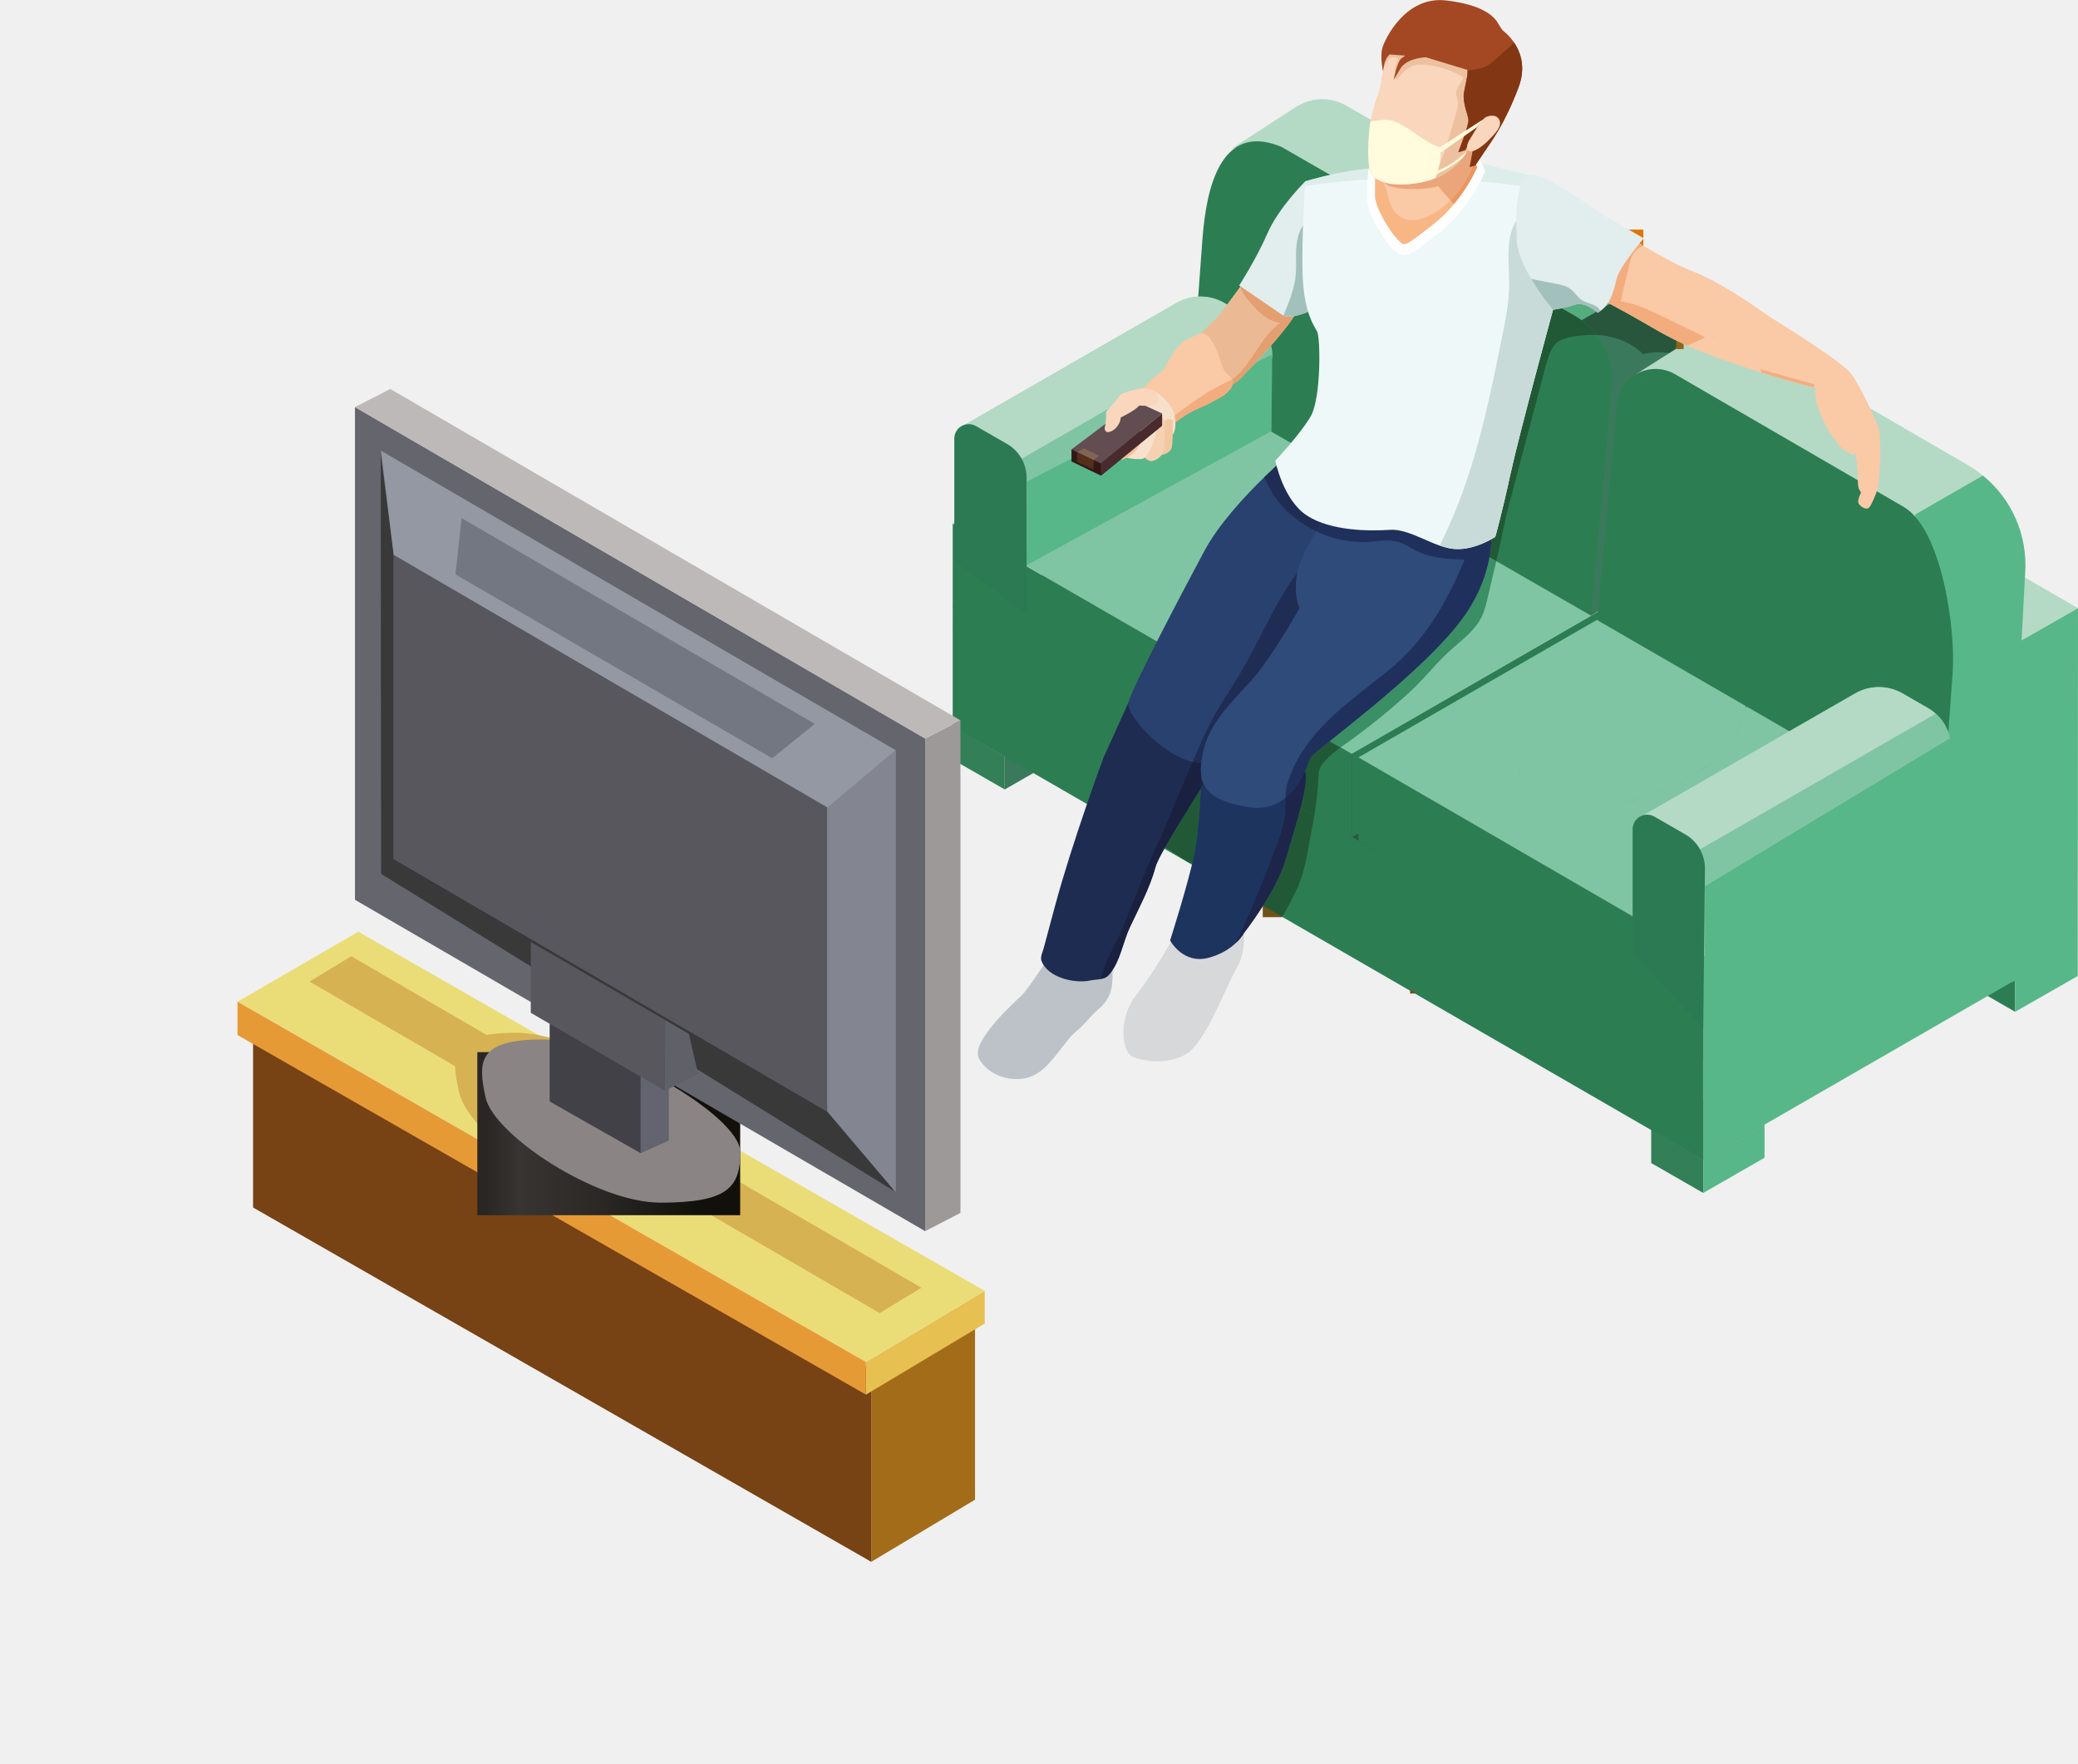
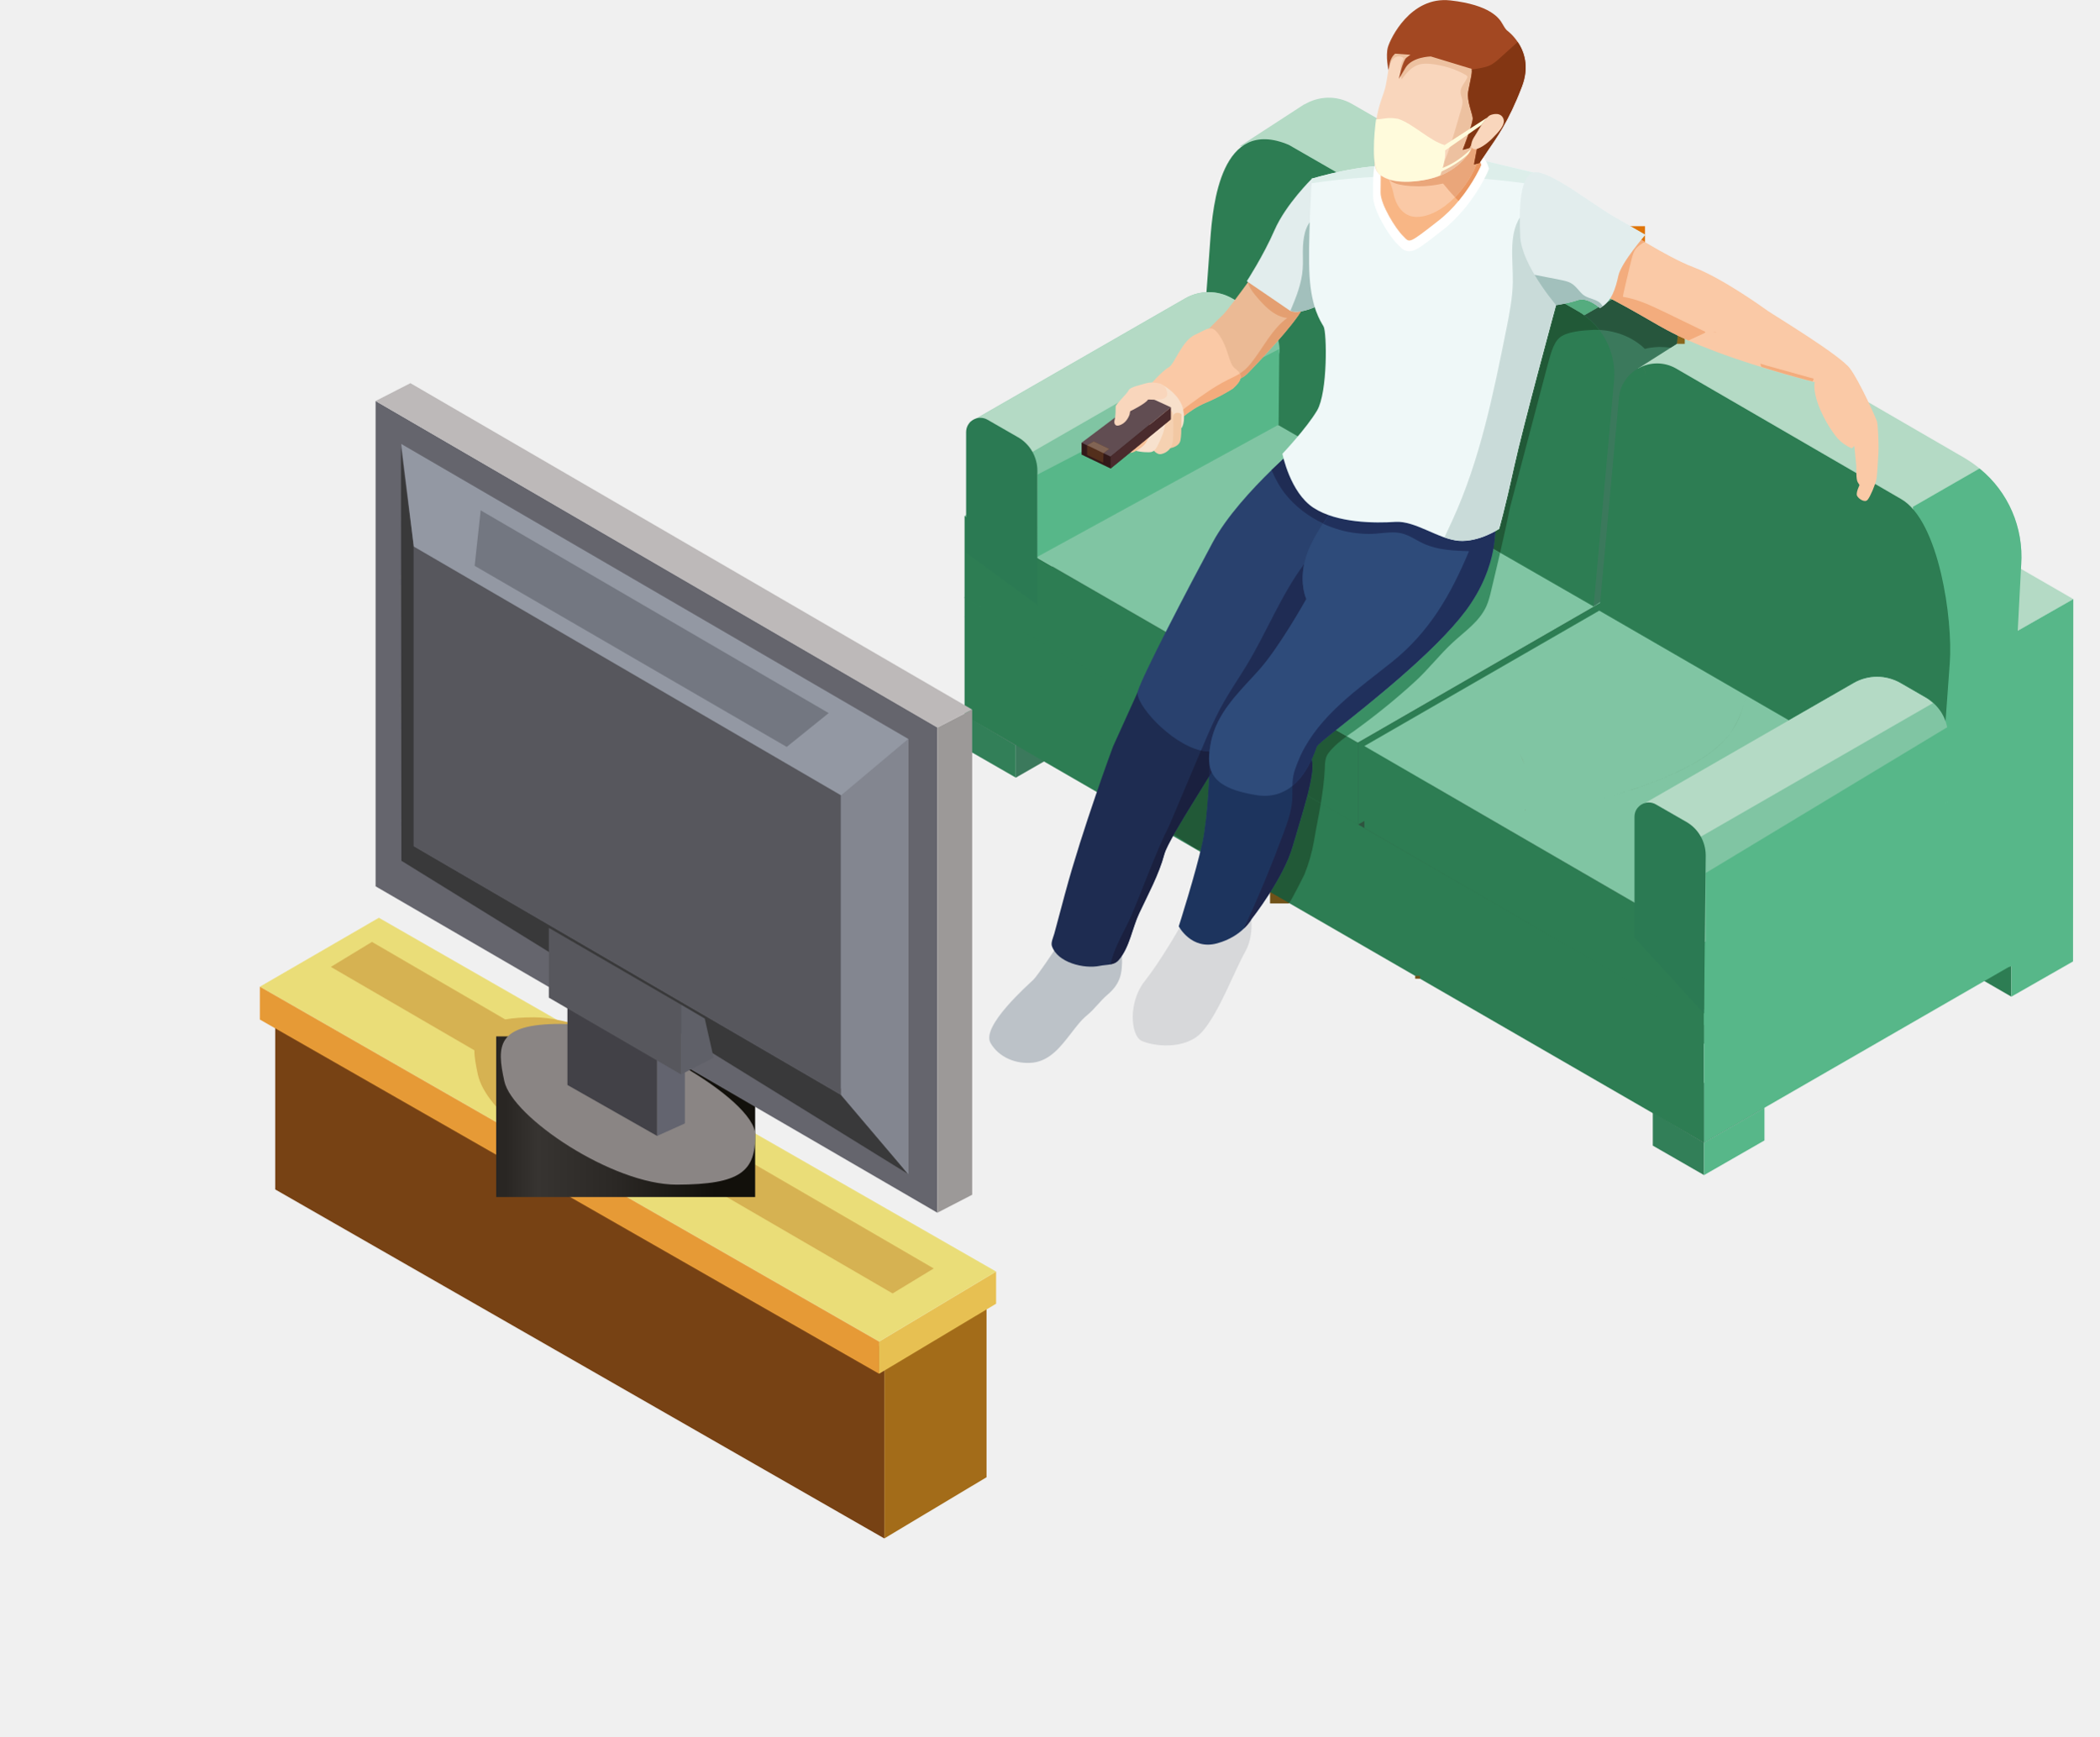
- <svg xmlns="http://www.w3.org/2000/svg" viewBox="0 0 165 140" fill="none">
+ <svg xmlns="http://www.w3.org/2000/svg" width="145" height="120" viewBox="0 0 165 140" fill="none">
  <g clip-path="url(#clip0)">
    <path d="M135.243 94.714L131.112 92.338V89.668L135.243 92.1V94.714Z" fill="#327F58" />
    <path d="M135.243 92.1L131.112 89.667L135.97 86.861L140.112 89.294L135.243 92.1Z" fill="#4D5758" />
    <path d="M140.111 89.294V91.92L135.242 94.715V92.101L140.111 89.294Z" fill="#57B789" />
    <path d="M79.78 62.679L75.649 60.303V57.632L79.78 60.065V62.679Z" fill="#327F58" />
    <path d="M79.78 60.065L75.649 57.632L80.506 54.837L84.649 57.259L79.78 60.065Z" fill="#4D5758" />
    <path d="M84.648 57.259V59.884L79.78 62.679V60.065L84.648 57.259Z" fill="#3B795C" />
    <path d="M97.166 46.951L98.006 47.426V45.163L97.166 44.767V46.951Z" fill="#3F4847" />
    <path d="M97.166 44.766L98.006 45.162L105.395 40.907L104.555 40.511L97.166 44.766Z" fill="#4D5758" />
    <path d="M104.555 40.511V42.695L97.166 46.95V44.766L104.555 40.511Z" fill="#232D2D" />
    <path d="M165 48.286L103.431 12.72L98.46 15.56L160.018 51.126L165 48.286Z" fill="#B4DAC5" />
    <path d="M160.018 51.126L98.461 15.56L98.438 44.766L160.007 80.332L160.018 51.126Z" fill="#2D7D53" />
    <path d="M160.007 80.332L164.978 77.492L165 48.286L160.018 51.126L160.007 80.332Z" fill="#57B789" />
    <path d="M135.232 84.134L75.649 49.711L106.189 32.115L159.95 69.887L135.232 84.134Z" fill="#2E543F" />
    <path d="M135.231 92.1L75.649 57.677V48.127L135.231 82.549V92.1Z" fill="#2D7D53" />
    <path d="M159.949 67.138V77.854L135.231 92.1V81.373L159.949 67.138Z" fill="#57B789" />
    <path d="M107.347 66.471L75.649 48.196V41.576L107.347 59.862V66.471Z" fill="#2D7D53" />
    <path d="M107.347 59.862L75.649 41.575L100.356 27.329L132.065 45.615L107.347 59.862Z" fill="#80C5A3" />
    <path d="M132.065 45.615V52.223L107.347 66.47V59.861L132.065 45.615Z" fill="#2D7D53" />
    <path d="M135.231 82.618L107.868 66.742V60.133L135.231 75.998V82.618Z" fill="#2D7D53" />
    <path d="M135.231 75.998L107.868 60.133L132.575 45.886L159.949 61.751L135.231 75.998Z" fill="#80C5A3" />
    <path d="M160.823 59.002V77.729L135.231 82.618V75.998L160.823 59.002Z" fill="#57B789" />
    <path d="M97.814 11.792L103.023 8.408H103.057C104.169 7.752 105.599 7.65 106.871 8.375L130.17 21.784C132.111 22.904 133.246 25.032 133.087 27.261L131.43 45.581L99.709 27.329L101.162 11.792H97.814Z" fill="#B4DAC5" />
    <path d="M125.539 25.45L130.896 22.361L130.93 22.384C131.327 22.7 131.679 23.062 132.008 23.436C132.791 24.522 133.188 25.869 133.086 27.261L131.429 45.581L126.333 48.885L125.539 25.45Z" fill="#3B795C" />
    <path d="M129.908 29.705L134.425 26.842C134.698 26.582 135.027 26.389 135.378 26.242L135.469 26.186L135.492 26.197C136.309 25.892 137.24 25.903 138.091 26.389L156.238 36.913C156.669 37.173 157.089 37.456 157.475 37.785C159.756 39.64 161.005 42.503 160.8 45.513L159.348 60.993L159.291 61.751L159.234 61.785L154.184 65.067L131.906 45.909L133.29 31.357L129.908 29.705Z" fill="#B4DAC5" />
    <path d="M152.073 40.851L154.196 65.067L159.949 61.763L160.801 45.514C161.005 42.515 159.757 39.652 157.475 37.785L157.441 37.762L152.073 40.851Z" fill="#57B789" />
    <path d="M125.085 25.088L101.785 11.679C96.304 9.348 95.657 16.533 95.453 19.317L94.624 30.633L126.345 48.885L128.002 30.565C128.16 28.336 127.026 26.208 125.085 25.088Z" fill="#2D7D53" />
    <path d="M151.132 40.228L132.996 29.705C131.021 28.573 128.536 29.886 128.377 32.149L126.811 49.225L154.196 65.067L155.047 53.445C155.308 49.949 154.184 41.983 151.132 40.228Z" fill="#2D7D53" />
    <path d="M112.352 78.657H111.966V78.883H112.352V78.657Z" fill="url(#paint0_linear)" />
    <path d="M101.798 71.913H100.266V72.818H101.798V71.913Z" fill="url(#paint1_linear)" />
    <path d="M101.808 72.784L100.298 71.913C100.991 70.815 101.74 69.457 102.091 68.235C102.466 66.922 102.954 65.429 103.283 64.127L104.361 64.75C104.191 65.768 103.975 66.787 103.805 67.805C103.646 68.722 103.385 69.627 103.033 70.498C102.943 70.679 102.023 72.524 101.808 72.784Z" fill="#215937" />
    <path d="M104.361 64.75L103.283 64.127C103.522 63.188 103.692 62.351 103.692 61.774C103.692 61.547 103.669 61.366 103.612 61.23C103.851 60.71 103.975 60.291 104.044 60.155C104.1 60.031 104.69 59.556 105.576 58.843L106.45 59.341C105.984 59.68 105.53 60.042 105.156 60.472C105.042 60.608 104.929 60.744 104.849 60.902C104.69 61.23 104.69 61.604 104.679 61.966C104.634 62.905 104.509 63.822 104.361 64.75Z" fill="#215937" />
    <path d="M106.45 59.341L105.576 58.843C108.209 56.75 113.521 52.597 116.017 49.236C117.368 47.425 117.992 45.683 118.253 44.246L118.809 44.562C118.571 45.57 118.333 46.577 118.094 47.584C117.992 48.025 117.879 48.466 117.697 48.874C117.13 50.107 115.961 50.888 114.996 51.782C113.906 52.789 113.021 53.966 111.92 54.962C110.377 56.376 108.743 57.689 107.04 58.922C106.836 59.058 106.643 59.194 106.45 59.341Z" fill="#3A8F64" />
    <path d="M94.693 68.507C94.625 68.507 94.556 68.507 94.488 68.484C94.364 68.451 94.239 68.383 94.125 68.303C93.626 67.987 93.126 67.658 92.627 67.341C92.593 67.319 92.559 67.296 92.514 67.274C93.285 65.916 94.466 64.06 95.362 62.589C95.306 63.935 95.158 66.346 94.817 67.964C94.772 68.134 94.738 68.315 94.693 68.507Z" fill="#215937" />
    <path d="M133.688 27.035H133.052V27.714H133.688V27.035Z" fill="url(#paint2_linear)" />
    <path d="M125.596 25.416C125.437 25.303 125.255 25.19 125.085 25.088L122.94 23.854C122.804 23.583 122.645 23.243 122.475 22.836C123.19 22.689 123.927 22.632 124.665 22.632C124.756 22.632 124.847 22.632 124.937 22.632C125.13 22.734 125.346 22.836 125.562 22.949C126.22 23.277 126.992 23.685 127.843 24.137L125.596 25.416ZM133.097 27.102C133.097 27.079 133.097 27.057 133.097 27.034C133.097 27.057 133.097 27.079 133.097 27.102ZM133.097 27.125C133.097 27.113 133.097 27.113 133.097 27.102C133.097 27.102 133.097 27.113 133.097 27.125ZM133.097 27.136C133.097 27.125 133.097 27.125 133.097 27.136C133.097 27.125 133.097 27.125 133.097 27.136ZM133.097 27.147C133.097 27.147 133.097 27.136 133.097 27.147C133.097 27.136 133.097 27.147 133.097 27.147Z" fill="#55AC7F" />
    <path d="M130.476 28.12C129.522 27.181 128.161 26.661 126.81 26.593C126.47 26.151 126.061 25.756 125.596 25.416L127.843 24.126C127.945 24.183 128.058 24.239 128.172 24.296C128.388 24.409 128.615 24.533 128.83 24.658H128.842C130.76 25.71 131.713 26.344 133.109 27.023C133.109 27.046 133.109 27.068 133.109 27.091C133.109 27.102 133.109 27.102 133.109 27.113C133.109 27.113 133.109 27.113 133.109 27.125C133.109 27.125 133.109 27.125 133.109 27.136V27.147V27.159V27.17C133.109 27.181 133.109 27.181 133.109 27.193V27.204V27.215V27.227V27.238L133.063 27.691L132.553 28.019C132.224 27.985 131.906 27.962 131.633 27.962C131.157 27.985 130.782 28.03 130.476 28.12Z" fill="#27563D" />
    <path d="M118.809 44.551L118.253 44.234C118.344 43.714 118.4 43.239 118.412 42.809C118.605 42.695 118.73 42.627 118.73 42.627C118.73 42.627 119.195 41.032 119.921 37.694C120.648 34.367 123.315 24.601 123.315 24.601C123.315 24.601 123.167 24.341 122.929 23.855L125.074 25.088C125.255 25.19 125.426 25.303 125.584 25.416C126.05 25.756 126.458 26.152 126.799 26.593C126.697 26.593 126.583 26.582 126.481 26.582C126.402 26.582 126.311 26.582 126.231 26.593C125.494 26.627 124.188 26.717 123.598 27.215C123.042 27.691 122.815 28.822 122.622 29.479L119.615 40.873C119.365 42.107 119.093 43.329 118.809 44.551Z" fill="#215937" />
    <path d="M129.908 65.056L147.306 55.053C148.475 54.385 149.905 54.385 151.074 55.053L153.151 56.252C154.252 56.886 154.922 58.074 154.899 59.341L154.127 62.125L135.39 70.374L129.908 65.056Z" fill="#80C5A3" />
    <path d="M151.063 55.053L153.14 56.252C153.344 56.365 153.514 56.523 153.684 56.671L133.869 68.077L129.908 65.056L147.306 55.053C148.464 54.385 149.894 54.385 151.063 55.053Z" fill="#B4DAC5" />
    <path d="M135.379 70.363L155.399 58.277L154.082 70.238L135.379 80.977V70.363Z" fill="#57B789" />
    <path d="M135.243 81.69L129.637 75.557V65.837C129.637 64.943 130.601 64.388 131.373 64.841L133.813 66.244C134.789 66.799 135.379 67.84 135.379 68.96L135.243 81.69Z" fill="#2B7A53" />
    <path d="M76.046 34.05L93.444 24.047C94.613 23.379 96.043 23.379 97.212 24.047L99.289 25.246C100.39 25.88 101.059 27.068 101.037 28.335L100.265 31.119L81.561 38.248L76.046 34.05Z" fill="#80C5A3" />
    <path d="M97.201 24.047L99.277 25.247C99.482 25.36 99.652 25.518 99.822 25.665L80.007 37.06L76.046 34.039L93.444 24.036C94.602 23.379 96.043 23.379 97.201 24.047Z" fill="#B4DAC5" />
    <path d="M81.55 38.237L101.014 28.121L100.957 34.231L81.516 44.879L81.55 38.237Z" fill="#57B789" />
    <path d="M81.517 48.75L75.774 44.552V34.831C75.774 33.937 76.739 33.383 77.511 33.836L79.951 35.239C80.927 35.793 81.517 36.834 81.517 37.954V48.75Z" fill="#2B7A53" />
    <path d="M98.574 72.897C98.574 72.897 99.187 75.07 98.279 76.688C97.371 78.306 96.191 81.543 94.84 83.115C93.49 84.7 90.777 84.315 89.903 83.885C89.03 83.455 88.825 80.784 90.153 79.098C91.481 77.412 93.013 74.753 93.535 73.78C94.046 72.807 98.574 72.897 98.574 72.897Z" fill="#D7D8DA" />
    <path d="M82.969 76.473C82.969 76.473 81.551 78.623 81.176 78.985C80.802 79.347 76.977 82.708 77.737 84.055C78.407 85.243 79.837 85.797 81.153 85.65C82.538 85.492 83.412 84.338 84.206 83.319C84.604 82.81 85.001 82.255 85.512 81.837C86.124 81.339 86.567 80.683 87.18 80.162C88.201 79.291 88.371 78.476 88.338 77.152C88.338 77.016 88.326 76.858 88.235 76.756C88.167 76.677 88.065 76.632 87.963 76.598C87.191 76.315 86.34 76.201 85.512 76.201C84.672 76.19 83.798 76.292 82.969 76.473Z" fill="#BCC2C8" />
    <path d="M96.61 60.314C96.44 61.163 92.116 67.465 91.753 68.846C91.31 70.498 90.436 72.094 89.721 73.621C89.165 74.798 88.95 76.36 88.087 77.367C87.894 77.593 87.667 77.684 87.418 77.729C87.145 77.785 86.839 77.785 86.521 77.853C85.295 78.102 83.139 77.604 82.685 76.246C82.594 75.975 82.798 75.545 82.878 75.262C83.173 74.176 83.457 73.089 83.752 72.003C85.148 66.809 87.61 60.178 87.61 60.178L89.619 55.742C89.619 55.742 93.308 57.677 95.328 59.08C96.122 59.601 96.656 60.076 96.61 60.314Z" fill="#1E2C51" />
    <path d="M102.081 68.236C101.332 70.838 98.778 74.074 98.778 74.074C98.778 74.074 98.597 74.425 98.154 74.844C97.723 75.263 97.03 75.749 96.009 76.032C93.932 76.609 92.911 74.663 92.911 74.663C92.911 74.663 94.307 70.295 94.806 67.953C95.283 65.723 95.373 61.978 95.385 61.604V61.57C95.385 61.57 100.628 60.642 102.75 60.858C103.227 60.914 103.545 61.016 103.613 61.197C103.999 62.238 102.83 65.621 102.081 68.236Z" fill="#1D345E" />
    <path d="M107.279 42.967C106.938 44.2 106.518 45.388 106.337 46.215C106.269 46.543 106.008 47.142 105.622 47.901C103.76 51.567 98.846 59.115 96.599 60.314C96.225 60.518 95.805 60.597 95.374 60.586C95.158 60.574 94.931 60.54 94.693 60.495C92.162 59.895 89.347 56.67 89.608 55.731C89.937 54.532 93.694 47.346 95.635 43.736C96.769 41.62 98.846 39.391 100.378 37.897C101.468 36.845 102.274 36.166 102.274 36.166C102.274 36.166 106.121 36.856 107.335 38.554C108.062 39.516 107.755 41.281 107.279 42.967Z" fill="#29416E" />
    <path d="M87.418 77.718C87.691 76.349 88.61 74.934 89.109 73.757C90.131 71.336 91.016 68.79 92.185 66.447C93.002 64.512 93.819 62.577 94.636 60.642C94.659 60.586 94.682 60.529 94.705 60.473C94.931 60.529 95.159 60.552 95.385 60.563C95.34 60.937 95.34 61.287 95.385 61.593C95.385 61.695 95.374 62.057 95.352 62.566C94.455 64.037 93.275 65.893 92.503 67.251C92.48 67.285 92.457 67.319 92.446 67.364C92.083 68.009 91.822 68.529 91.743 68.824C91.3 70.476 90.426 72.071 89.711 73.599C89.155 74.776 88.939 76.338 88.077 77.345C87.895 77.582 87.668 77.673 87.418 77.718Z" fill="#1A203F" />
    <path d="M95.352 62.589C95.374 62.08 95.386 61.718 95.386 61.616C95.42 61.842 95.476 62.046 95.567 62.238C95.499 62.351 95.431 62.476 95.352 62.589Z" fill="#1E254A" />
    <path d="M95.385 60.586C95.169 60.575 94.942 60.541 94.704 60.495C94.908 60.02 95.112 59.533 95.317 59.069C95.691 58.221 96.088 57.383 96.553 56.569C97.144 55.539 97.813 54.566 98.426 53.547C100.026 50.888 101.184 47.912 103.022 45.456C102.659 47.177 103.193 48.297 103.193 48.297C103.193 48.297 100.968 52.291 99.3 54.113C97.643 55.924 95.997 57.474 95.509 59.816C95.453 60.077 95.419 60.337 95.385 60.586Z" fill="#1F2C54" />
    <path d="M116.018 49.225C112.659 53.717 104.272 59.647 104.034 60.145C103.966 60.28 103.841 60.699 103.602 61.219C103.296 61.898 102.808 62.736 102.07 63.347C101.355 63.924 100.402 64.297 99.131 64.082C96.577 63.664 95.579 62.872 95.386 61.615C95.34 61.299 95.34 60.948 95.386 60.586C95.42 60.337 95.454 60.077 95.51 59.794C95.999 57.463 97.644 55.912 99.301 54.09C100.969 52.269 103.194 48.274 103.194 48.274C103.194 48.274 102.331 46.464 103.534 43.94C103.807 43.363 104.158 42.763 104.533 42.186C105.793 40.24 107.348 38.542 107.348 38.542C107.348 38.542 117.755 38.735 118.243 40.681C118.243 40.67 119.378 44.732 116.018 49.225Z" fill="#2E4B7A" />
    <path d="M98.154 74.844C99.323 72.331 100.379 69.785 101.343 67.183C101.627 66.424 101.899 65.666 102.013 64.863C102.092 64.365 102.058 63.844 102.07 63.347C102.819 62.736 103.307 61.887 103.602 61.219C103.659 61.355 103.681 61.547 103.681 61.762C103.681 62.351 103.511 63.177 103.273 64.116C102.932 65.417 102.456 66.922 102.081 68.224C101.729 69.446 100.98 70.804 100.288 71.901C100.277 71.913 100.277 71.924 100.265 71.935C99.482 73.169 98.778 74.063 98.778 74.063C98.778 74.063 98.597 74.425 98.154 74.844Z" fill="#1E254A" />
    <path d="M104.544 42.186C103.341 41.62 102.263 40.794 101.446 39.753C101.105 39.323 100.708 38.645 100.39 37.886C100.753 37.535 101.082 37.23 101.355 36.97C101.593 37.864 102.297 39.957 103.772 40.919C104.147 41.157 104.555 41.349 104.998 41.507C104.839 41.734 104.691 41.96 104.544 42.186Z" fill="#1F2C54" />
    <path d="M102.07 63.347C102.081 62.974 102.104 62.6 102.217 62.227C102.365 61.752 102.546 61.299 102.739 60.869C104.272 57.633 107.347 55.551 110.094 53.355C113.135 50.922 114.838 47.912 116.302 44.427C115.053 44.382 113.771 44.337 112.647 43.816C112.068 43.556 111.546 43.16 110.922 43.001C110.661 42.933 110.4 42.911 110.139 42.911C109.685 42.911 109.231 42.979 108.777 43.013C108.596 43.024 108.414 43.035 108.232 43.035C107.915 43.035 107.597 43.013 107.279 42.979C106.326 42.877 105.406 42.605 104.544 42.209C104.691 41.983 104.839 41.757 104.998 41.53C106.303 41.994 107.835 42.119 109.072 42.119C109.56 42.119 110.003 42.096 110.366 42.073C110.423 42.073 110.479 42.062 110.536 42.062C112.102 42.062 113.907 43.465 115.484 43.59C115.575 43.601 115.666 43.601 115.757 43.601C116.858 43.601 117.924 43.103 118.424 42.82C118.401 43.25 118.356 43.725 118.265 44.246C118.004 45.683 117.38 47.426 116.029 49.236C113.521 52.586 108.21 56.75 105.588 58.843C104.691 59.556 104.113 60.032 104.056 60.156C103.988 60.292 103.863 60.711 103.625 61.231C103.307 61.899 102.819 62.736 102.07 63.347Z" fill="#20305C" />
    <path d="M103.125 24.42C102.693 25.574 100.446 28.03 98.528 30.033C98.324 30.248 98.097 30.406 97.881 30.508C97.529 30.666 97.178 30.689 96.826 30.632C95.339 30.383 93.966 28.539 93.966 28.188C93.966 27.894 94.658 27.158 95.328 26.491H95.339C95.793 26.027 96.236 25.597 96.474 25.37C96.837 25.008 97.836 23.65 98.517 22.711C98.903 22.179 99.186 21.783 99.186 21.783C100.855 20.946 103.556 23.266 103.125 24.42Z" fill="#EBBA95" />
    <path d="M97.881 30.497C97.836 30.712 97.654 30.972 97.268 31.312C97.268 31.312 96.372 31.912 95.033 32.477C93.693 33.054 92.581 34.197 92.581 34.197L92.4 33.937L90.516 31.108C90.516 31.108 91.628 29.841 92.093 29.614C92.558 29.388 93.16 27.453 94.227 26.978C94.737 26.752 95.055 26.525 95.339 26.48H95.35C95.657 26.423 95.895 26.57 96.258 27.136C96.951 28.234 96.928 29.264 97.416 29.671C97.597 29.818 97.756 29.954 97.847 30.124C97.892 30.214 97.915 30.35 97.881 30.497Z" fill="#FAC9A6" />
    <path d="M97.881 30.497C97.915 30.349 97.893 30.214 97.825 30.1C97.893 30.067 97.95 30.021 98.018 29.976C98.37 29.727 98.653 29.387 98.914 29.037C99.799 27.871 100.469 26.491 101.649 25.631C100.571 25.506 99.765 24.612 99.073 23.786C98.835 23.492 98.528 23.085 98.494 22.677C98.88 22.145 99.164 21.749 99.164 21.749C99.402 21.636 99.675 21.58 99.947 21.58C101.422 21.58 103.17 23.119 103.17 24.137C103.17 24.227 103.159 24.329 103.125 24.409C102.693 25.563 100.446 28.018 98.528 30.021C98.324 30.247 98.097 30.395 97.881 30.497Z" fill="#E49F71" />
    <path d="M92.581 34.197L92.399 33.937C92.763 33.359 93.33 32.941 93.886 32.533C94.828 31.843 95.781 31.153 96.826 30.632L96.86 30.61C97.189 30.451 97.518 30.304 97.824 30.112C97.881 30.225 97.915 30.349 97.881 30.508C97.836 30.723 97.654 30.983 97.268 31.323C97.268 31.323 96.372 31.922 95.032 32.488C93.693 33.043 92.581 34.197 92.581 34.197Z" fill="#F3AC7D" />
    <path d="M103.648 14.395C103.648 14.395 101.537 16.465 100.629 18.547C99.721 20.63 98.393 22.666 98.393 22.666C98.393 22.666 100.844 24.33 101.809 24.997C102.774 25.654 105.77 23.787 105.77 23.787C105.77 23.787 106.894 14.259 103.648 14.395Z" fill="#E2EDED" />
    <path d="M105.769 23.787C105.769 23.787 106.098 21.003 105.894 18.468C105.792 18.378 105.69 18.276 105.61 18.163C105.304 17.71 104.782 17.336 104.249 17.438C103.182 17.642 102.977 18.943 102.921 19.826C102.887 20.437 102.943 21.059 102.898 21.67C102.819 22.847 102.376 23.945 101.911 25.043C102.955 25.54 105.769 23.787 105.769 23.787Z" fill="#A2C0BC" />
    <path d="M91.97 31.255C91.97 31.255 93.048 31.956 93.263 32.986C93.479 34.016 93.15 34.48 93.15 34.48C93.15 34.48 90.925 35.419 90.176 35.498C89.427 35.578 89.064 35.532 88.599 35.012C88.134 34.491 87.929 33.869 88.633 32.85C89.337 31.832 91.05 30.915 91.164 30.961C91.266 31.006 91.606 30.961 91.97 31.255Z" fill="#F7E0CB" />
    <path d="M91.934 36.166C91.934 36.166 92.921 36.121 93.046 35.498C93.171 34.876 93.092 33.62 93.137 33.462C93.183 33.303 92.581 33.077 92.456 33.541C92.354 34.005 91.934 36.166 91.934 36.166Z" fill="#F2C8A3" />
    <path d="M90.743 36.11C90.743 36.11 91.072 36.687 91.504 36.596C91.935 36.506 92.343 36.166 92.423 35.635C92.514 35.103 92.457 33.654 92.468 33.53C92.48 33.417 92.412 33.077 92.184 33.055C91.957 33.032 91.731 33.021 91.594 33.609C91.458 34.209 90.743 36.11 90.743 36.11Z" fill="#F5D1B1" />
    <path d="M91.003 33.292C91.003 33.292 91.355 32.896 91.639 33.19C91.911 33.484 91.775 33.677 91.798 34.141C91.82 34.593 91.48 35.386 91.23 35.872C90.992 36.359 90.81 36.438 90.538 36.449C90.277 36.472 89.233 36.393 89.244 36.178C89.244 35.974 90.47 34.639 90.47 34.639C90.47 34.639 91.015 33.756 91.003 33.292Z" fill="#F7E1CD" />
    <path d="M90.72 34.163C90.72 34.163 90.742 34.763 90.504 35.227C90.266 35.691 90.22 35.849 89.676 36.211C89.131 36.573 88.87 36.585 88.563 36.256C88.268 35.917 87.973 35.317 87.939 35.012C87.905 34.706 87.826 33.824 87.826 33.824L89.12 32.816C89.12 32.816 89.131 34.672 89.222 34.808C89.301 34.944 89.426 34.797 89.426 34.797C89.426 34.797 90.254 33.665 90.72 34.163Z" fill="#F6C097" />
    <path d="M92.275 33.79L87.418 37.761L85.08 36.641V35.679L92.275 33.79Z" fill="#321918" />
    <path d="M92.275 32.828L87.418 36.8L85.08 35.68L90.164 31.855L92.275 32.828Z" fill="#614D52" />
    <path d="M91.299 30.893C91.299 30.893 90.731 30.757 90.312 30.882C89.892 31.017 88.995 31.176 88.87 31.459C88.757 31.73 87.838 32.568 87.826 32.76C87.815 32.952 87.838 33.496 87.747 33.824C87.656 34.141 87.781 34.457 88.257 34.231C88.746 34.005 88.916 33.496 88.95 33.394C88.972 33.292 88.995 33.145 88.995 33.145C88.995 33.145 90.232 32.545 90.425 32.217C90.471 32.138 92.048 32.455 91.98 31.708C91.912 30.961 91.299 30.893 91.299 30.893Z" fill="#F9D6BC" />
    <path d="M121.534 13.908C121.534 13.908 120.104 15.786 121.126 19.17C122.147 22.564 123.316 24.601 123.316 24.601C123.316 24.601 120.649 34.367 119.923 37.694C119.196 41.021 118.731 42.627 118.731 42.627C118.731 42.627 117.108 43.714 115.485 43.589C113.851 43.465 111.978 41.96 110.367 42.062C108.755 42.175 105.668 42.164 103.773 40.93C101.877 39.697 101.265 36.574 101.265 36.574C101.265 36.574 103.194 34.537 104.057 33.088C104.919 31.64 104.851 26.763 104.579 26.31C104.318 25.857 103.614 24.828 103.455 22.293C103.296 19.747 103.637 14.406 103.637 14.406C103.637 14.406 107.802 13.127 110.594 13.387C113.385 13.636 116.779 12.788 116.779 12.788L121.534 13.908Z" fill="#EFF8F8" />
    <path d="M120.762 17.053C120.717 17.11 120.671 17.155 120.626 17.212C119.423 18.694 119.865 20.833 119.831 22.745C119.809 24.001 119.57 25.246 119.321 26.479C118.265 31.741 117.198 37.06 114.963 41.937C114.758 42.389 114.531 42.853 114.327 43.306C114.724 43.442 115.11 43.544 115.485 43.578C117.119 43.702 118.731 42.616 118.731 42.616C118.731 42.616 119.196 41.02 119.922 37.682C120.649 34.355 123.316 24.59 123.316 24.59C123.316 24.59 122.147 22.553 121.125 19.158C120.887 18.377 120.785 17.676 120.762 17.053Z" fill="#C9DBD9" />
    <path d="M120.682 14.757C120.807 14.779 120.943 14.791 121.068 14.836C121.283 14.225 121.522 13.908 121.522 13.908L116.778 12.776C116.778 12.776 113.384 13.625 110.592 13.376C107.801 13.116 103.635 14.395 103.635 14.395C103.635 14.395 103.624 14.53 103.613 14.768C109.242 13.931 115.166 14.021 120.682 14.757Z" fill="#DDEEEA" />
    <path d="M111.478 20.245C111.07 20.245 110.843 19.996 110.661 19.815L110.548 19.691C109.923 19.091 108.539 16.963 108.573 15.741C108.573 15.572 108.573 15.379 108.573 15.175C108.573 14.021 108.573 12.822 109.299 12.335C109.401 12.256 109.572 12.188 109.867 12.098C110.491 11.894 111.648 11.622 112.897 11.509C113.271 11.475 113.623 11.464 113.964 11.464C115.587 11.464 116.744 11.837 117.391 12.584L117.539 12.754V12.777C117.675 12.969 117.777 13.173 117.845 13.388L117.913 13.591L117.834 13.795C117.811 13.851 117.198 15.3 115.916 16.839C115.36 17.506 114.758 18.106 114.1 18.604C112.398 19.939 111.978 20.245 111.478 20.245Z" fill="white" />
    <path d="M117.289 13.286C117.289 13.286 116.71 14.689 115.473 16.183C114.997 16.76 114.429 17.337 113.748 17.857C111.32 19.758 111.535 19.555 110.968 19C110.4 18.446 109.152 16.465 109.175 15.492C109.209 14.519 109.072 12.935 109.651 12.55C109.719 12.505 109.867 12.448 110.071 12.38C110.673 12.188 111.785 11.928 112.965 11.815C114.52 11.679 116.188 11.803 116.96 12.686V12.697C117.096 12.867 117.21 13.059 117.289 13.286Z" fill="#F8B685" />
    <path d="M116.949 12.697C116.926 12.98 116.915 13.184 116.915 13.184C116.915 13.184 116.688 14.066 115.621 15.39C115.473 15.571 115.326 15.73 115.178 15.888C114.179 16.907 113.01 17.506 112.034 17.484C110.922 17.45 110.377 16.431 110.219 15.605C110.06 14.768 109.345 13.274 109.345 13.274C109.345 13.274 109.549 13.195 109.889 13.059C110.582 12.776 111.819 12.278 112.954 11.815C113.907 11.418 114.792 11.034 115.224 10.807C116.427 10.185 116.869 11.034 116.96 11.317C117.005 11.509 116.971 12.211 116.949 12.697Z" fill="#FAC9A6" />
    <path d="M109.889 13.071C109.923 12.867 109.968 12.664 110.036 12.471L110.07 12.392C110.672 12.2 111.784 11.939 112.964 11.826C111.818 12.301 110.581 12.799 109.889 13.071ZM115.461 16.183C115.359 16.092 115.268 16.002 115.177 15.9C115.336 15.742 115.484 15.572 115.62 15.402C116.687 14.078 116.914 13.195 116.914 13.195C116.914 13.195 116.925 12.992 116.948 12.709C117.095 12.879 117.209 13.071 117.277 13.297C117.288 13.286 116.698 14.689 115.461 16.183Z" fill="#EA9660" />
    <path d="M115.178 15.9C114.837 15.549 114.519 15.164 114.213 14.791C113.566 14.938 112.908 15.017 112.25 15.017C111.852 15.017 111.444 14.995 111.047 14.938C110.797 14.904 110.536 14.847 110.298 14.757C109.991 14.632 109.9 14.542 109.866 14.214C109.821 13.84 109.821 13.456 109.878 13.082C110.57 12.799 111.807 12.301 112.942 11.837C113.895 11.441 114.78 11.057 115.212 10.83C115.518 10.672 115.779 10.604 115.995 10.604C116.619 10.604 116.88 11.124 116.948 11.339C116.971 11.407 116.982 11.577 116.982 11.77C116.982 12.052 116.971 12.415 116.948 12.697V12.709C116.925 12.992 116.914 13.195 116.914 13.195C116.914 13.195 116.687 14.078 115.62 15.402C115.484 15.572 115.336 15.741 115.178 15.9Z" fill="#EAA67A" />
    <path d="M123.372 21.874C123.372 21.874 125.801 23.006 128.842 24.669C131.873 26.333 132.508 26.955 136.242 28.358C139.987 29.762 144.164 30.803 144.164 30.803C144.164 30.803 143.993 31.357 144.447 32.613C144.901 33.858 145.775 35.159 146.206 35.533C146.638 35.917 147.114 36.144 147.16 36.121C147.205 36.098 147.353 35.94 147.353 35.94C147.353 35.94 147.489 37.321 147.512 37.547C147.534 37.773 147.477 38.622 147.625 38.859C147.773 39.097 147.773 39.097 147.773 39.097C147.773 39.097 147.466 39.719 147.568 39.946C147.659 40.172 148.192 40.568 148.431 40.274C148.669 39.98 148.987 39.154 149.1 38.78C149.214 38.407 149.237 37.298 149.293 36.585C149.339 35.872 149.259 34.209 149.18 33.96C149.1 33.711 147.795 30.757 147.001 29.694C146.206 28.619 140.861 25.394 140.362 25.043C139.874 24.692 136.673 22.406 134.415 21.546C132.156 20.686 128.854 18.48 128.411 18.242C127.946 17.993 122.237 18.91 123.372 21.874Z" fill="#FAC9A6" />
    <path d="M143.346 30.576C142.563 30.372 141.303 30.021 139.862 29.569C141.303 30.021 142.563 30.372 143.346 30.576Z" fill="#4D9563" />
    <path d="M128.83 24.669L128.819 24.658L128.83 24.669Z" fill="#294B31" />
    <path d="M127.831 24.126C126.98 23.674 126.209 23.277 125.55 22.938C126.209 23.277 126.992 23.674 127.831 24.126Z" fill="#4D9563" />
    <path d="M128.161 24.307C128.047 24.25 127.945 24.194 127.832 24.137C127.945 24.183 128.047 24.239 128.161 24.307Z" fill="#294B31" />
    <path d="M130.487 18.23H128.399V19.509H130.487V18.23Z" fill="url(#paint3_linear)" />
    <path d="M133.983 27.442C132.042 26.581 131.134 25.925 128.83 24.658H128.819C128.592 24.533 128.376 24.42 128.161 24.296C128.047 24.239 127.945 24.183 127.831 24.126C126.992 23.673 126.209 23.277 125.55 22.938C125.686 22.383 125.868 21.84 126.061 21.308C126.424 20.335 126.867 19.385 127.525 18.581C127.639 18.434 127.786 18.321 127.911 18.185C127.99 18.185 128.058 18.174 128.115 18.174C128.251 18.174 128.342 18.185 128.388 18.208C128.626 18.344 129.443 18.864 130.464 19.475C130.215 19.656 129.897 19.837 129.727 20.075C129.488 20.403 129.398 20.957 129.295 21.331C129.239 21.546 128.671 23.922 128.705 23.922C129.193 24.002 129.681 24.137 130.147 24.307C130.839 24.556 131.497 24.884 132.167 25.201C133.143 25.676 134.13 26.151 135.106 26.627C135.186 26.661 135.265 26.706 135.345 26.74C135.333 26.774 135.322 26.797 135.31 26.831C134.959 27 134.482 27.204 133.983 27.442ZM143.993 30.746C143.856 30.712 143.629 30.655 143.346 30.576C142.563 30.372 141.303 30.021 139.861 29.569C139.839 29.478 139.805 29.388 139.782 29.309C140.077 29.41 140.372 29.49 140.667 29.569C141.802 29.886 142.948 30.203 144.083 30.519C144.061 30.61 144.027 30.678 143.993 30.746Z" fill="#F3AC7D" />
    <path d="M126.856 24.828C126.856 24.828 125.869 23.911 125.074 24.183C124.269 24.454 123.327 24.59 123.327 24.59C123.327 24.59 120.535 21.343 120.433 19.068C120.331 16.805 120.387 14.157 121.534 13.897C122.691 13.636 126.368 16.545 127.946 17.439C129.512 18.344 130.522 18.921 130.522 18.921C130.522 18.921 128.593 21.128 128.343 22.203C128.105 23.289 127.798 24.319 126.856 24.828Z" fill="#E2EDED" />
    <path d="M127.071 24.681C126.991 24.545 126.9 24.409 126.719 24.307C126.265 24.036 125.731 24.036 125.346 23.617C124.755 22.961 124.665 22.757 123.757 22.576C123.598 22.542 122.19 22.27 121.578 22.146C122.383 23.504 123.325 24.602 123.325 24.602C123.325 24.602 124.279 24.466 125.073 24.194C125.879 23.923 126.855 24.839 126.855 24.839C126.934 24.783 127.002 24.737 127.071 24.681Z" fill="#A2C0BC" />
    <path d="M112.034 1.732C112.034 1.732 110.456 2.649 110.036 4.527C109.616 6.406 109.719 6.621 109.435 7.458C109.151 8.295 108.788 9.178 108.743 10.807C108.697 12.437 108.493 13.455 109.038 13.998C109.582 14.542 110.661 14.87 112.794 14.496C114.928 14.112 116.21 12.72 116.562 11.803C116.903 10.898 118.389 7.616 118.389 7.616C118.389 7.616 120.046 4.878 118.378 4.029C116.698 3.192 114.474 1.393 112.034 1.732Z" fill="#F9D6BC" />
    <path d="M112.295 5.195C112.59 5.115 112.896 5.127 113.203 5.149C114.213 5.251 115.211 5.557 116.085 6.066L116.176 6.157L116.153 6.281C115.972 6.666 115.62 6.994 115.62 7.413C115.62 7.673 115.767 7.922 115.779 8.182C115.79 8.374 115.733 8.556 115.688 8.748C115.529 9.302 115.359 9.868 115.2 10.423C114.803 11.769 114.394 13.15 113.6 14.304C115.257 13.761 116.267 12.607 116.562 11.815C116.902 10.909 118.389 7.628 118.389 7.628C118.389 7.628 120.046 4.889 118.378 4.04C116.709 3.192 114.474 1.393 112.045 1.732C112.045 1.732 110.467 2.649 110.048 4.527C109.9 5.206 109.809 5.659 109.752 6.009C109.866 5.545 109.889 4.968 110.275 4.674C110.501 4.504 110.853 4.482 111.035 4.697C110.74 5.206 110.683 5.84 110.876 6.394C111.251 5.896 111.682 5.364 112.295 5.195Z" fill="#EDC1A0" />
    <path d="M116.425 5.523L113.225 4.549C113.225 4.549 111.715 4.572 111.182 5.466C110.649 6.36 110.649 6.36 110.649 6.36C110.649 6.36 110.955 4.866 111.273 4.64C111.579 4.414 111.579 4.414 111.579 4.414L110.354 4.323C110.354 4.323 110.036 4.538 109.922 5.093C109.809 5.647 109.809 5.647 109.809 5.647C109.809 5.647 109.57 4.516 109.763 3.814C109.956 3.112 111.591 -0.328 114.802 0.034C118.014 0.397 118.752 1.483 118.99 1.913C119.229 2.343 119.353 2.445 119.353 2.445C119.353 2.445 121.669 4.063 120.568 6.96C119.467 9.857 118.468 11.181 117.799 12.154C117.14 13.138 117.14 13.138 117.14 13.138L116.698 13.24L117.299 10.06L116.334 11.905L115.79 12.063C115.79 12.063 116.641 9.913 116.596 9.494C116.55 9.087 116.119 8.137 116.232 7.378C116.357 6.632 116.698 5.455 116.425 5.523Z" fill="#A34822" />
    <path d="M117.141 13.139C117.141 13.139 117.141 13.139 117.799 12.155C118.457 11.17 119.468 9.846 120.568 6.961C121.181 5.354 120.739 4.143 120.228 3.385C119.751 3.815 119.275 4.233 118.809 4.663C118.526 4.912 118.242 5.173 117.89 5.308C117.425 5.49 116.959 5.523 116.517 5.614C116.596 5.863 116.347 6.78 116.244 7.402C116.131 8.149 116.562 9.099 116.608 9.518C116.653 9.925 115.802 12.087 115.802 12.087L116.347 11.928L117.311 10.084L116.71 13.264L117.141 13.139Z" fill="#833613" />
    <path d="M118.015 9.28C118.015 9.28 118.741 8.963 119.036 9.484C119.331 10.016 118.673 10.638 118.253 11.079C117.833 11.532 117.027 12.132 116.687 12.007C116.347 11.894 116.483 11.385 116.766 10.966C117.039 10.559 117.584 9.495 118.015 9.28Z" fill="#F9D6BC" />
    <path d="M121.963 65.248C123.393 65.112 125.028 64.897 126.094 64.614C128.398 64.003 135.14 62.238 137.387 59.058C138.022 58.153 138.408 57.1 138.624 56.048C138.408 57.089 138.034 58.153 137.387 59.058C135.128 62.238 128.398 64.003 126.094 64.614C125.028 64.897 123.393 65.112 121.963 65.248Z" fill="#3D542D" />
    <path d="M120.761 61.57C120.716 61.446 120.58 61.129 120.398 60.733C120.58 61.129 120.704 61.446 120.761 61.57ZM120.92 64.614C120.954 64.252 120.965 63.913 120.965 63.596C120.965 63.913 120.954 64.252 120.92 64.614ZM120.829 65.35C120.841 65.305 120.841 65.259 120.852 65.214C120.852 65.259 120.841 65.305 120.829 65.35Z" fill="#902413" />
    <path d="M120.829 65.35C120.84 65.304 120.84 65.259 120.851 65.214C120.851 65.259 120.84 65.304 120.829 65.35Z" fill="#841B11" />
    <path d="M120.966 63.596C120.966 62.408 120.784 61.627 120.784 61.627C120.784 61.627 120.773 61.605 120.761 61.571C120.773 61.605 120.784 61.627 120.784 61.627C120.784 61.627 120.966 62.408 120.966 63.596Z" fill="#982315" />
    <path d="M130.612 30.565C130.544 29.784 130.271 29.479 130.271 29.479C130.271 29.479 130.544 29.773 130.612 30.565Z" fill="#EA9660" />
    <path d="M132.769 28.064C133.177 27.849 133.586 27.634 133.994 27.442C133.586 27.634 133.166 27.849 132.769 28.064Z" fill="#4C9061" />
    <path d="M133.984 27.442C134.483 27.204 134.96 27 135.334 26.876C134.96 27 134.483 27.204 133.984 27.442Z" fill="#E38C59" />
    <path d="M131.815 28.584C132.111 28.415 132.428 28.245 132.757 28.064C132.44 28.245 132.111 28.415 131.815 28.584Z" fill="#E98E00" />
    <path d="M130.271 29.478C130.328 29.445 130.964 29.06 131.815 28.584C130.975 29.06 130.328 29.445 130.271 29.478Z" fill="#EA9660" />
    <path d="M136.264 26.944C136.264 26.796 136.161 26.729 135.991 26.729C135.832 26.729 135.605 26.774 135.344 26.864C135.605 26.774 135.832 26.729 135.991 26.729C136.161 26.74 136.264 26.796 136.264 26.944Z" fill="#C24C18" />
    <path d="M92.276 32.828V33.79L87.418 37.762V36.8L92.276 32.828Z" fill="#4A2B2D" />
    <path d="M86.056 35.578L85.522 35.883V36.675L86.816 37.286L86.85 36.528L87.304 36.177L86.056 35.578Z" fill="#532F1C" />
    <path d="M86.85 36.528L85.522 35.883L86.056 35.578L87.304 36.177L86.85 36.528Z" fill="#816454" />
    <path d="M69.18 124L77.42 119.066V103.801L69.18 108.746V124Z" fill="#A36C19" />
    <path d="M20.095 80.547V95.869L69.18 124V108.746L20.095 80.547Z" fill="#774214" />
    <path d="M68.76 110.726L78.191 105.08V102.488L68.76 108.135V110.726Z" fill="#E7C052" />
    <path d="M68.76 108.135L78.191 102.489L28.448 73.973L18.858 79.529L68.76 108.135Z" fill="#EADD78" />
    <path d="M18.858 79.528L68.76 108.135V110.726L18.858 82.176V79.528Z" fill="#E69A36" />
    <path d="M73.163 102.239L56.174 92.36C56.48 91.998 56.662 91.546 56.662 90.946C56.662 88.026 46.153 81.995 40.966 81.995C40.024 81.995 39.264 82.052 38.628 82.165L27.892 75.918L24.578 77.933L36.143 84.654C36.143 85.231 36.268 85.876 36.426 86.612C37.062 89.52 42.237 93.628 47.412 93.628C48.899 93.628 50.295 93.65 51.532 93.605L69.85 104.253L73.163 102.239Z" fill="#D6B252" />
    <path d="M58.773 83.534H37.902V96.48H58.773V83.534Z" fill="url(#paint4_linear)" />
    <path d="M58.783 91.478C58.783 88.559 48.274 82.527 43.088 82.527C37.913 82.527 37.935 84.293 38.559 87.144C39.195 90.052 47.276 95.484 52.451 95.484C57.626 95.473 58.783 94.398 58.783 91.478Z" fill="#8A8584" />
    <path d="M50.873 77.808V91.557L53.109 90.55V76.801L50.873 77.808Z" fill="#63646F" />
    <path d="M50.873 77.808L43.644 73.701V87.449L50.873 91.557V77.808Z" fill="#424147" />
    <path d="M50.873 77.809L43.644 73.701L45.88 72.694L53.109 76.802L50.873 77.809Z" fill="#848492" />
    <path d="M28.186 32.319V71.438L73.458 97.747V58.628L28.186 32.319Z" fill="#65656D" />
    <path d="M31.262 68.201L65.695 88.253L71.109 94.635L30.264 69.378L30.23 36.065L31.262 44.053V68.201Z" fill="#39393A" />
    <path d="M71.11 59.556V94.635L31.263 44.054L30.253 35.782L71.11 59.556Z" fill="#9398A3" />
    <path d="M73.459 58.639V97.747L76.262 96.299V57.191L73.459 58.639Z" fill="#9C9998" />
    <path d="M28.186 32.319L73.458 58.64L76.261 57.191L30.99 30.882L28.186 32.319Z" fill="#BDB9B9" />
    <path d="M65.695 64.105V88.253L31.262 68.202V44.054L65.695 64.105Z" fill="#57575D" />
    <path d="M52.803 80.977L42.146 74.787V80.411L52.803 86.601V80.977Z" fill="#57575D" />
    <path d="M64.698 57.474L61.316 60.201L36.166 45.604L36.654 41.134L64.698 57.474Z" fill="#737781" />
    <path d="M71.109 59.556L65.695 64.105V88.253L71.109 94.635V59.556Z" fill="#838690" />
    <path d="M52.803 86.601L55.425 85.254L54.71 82.097L52.803 80.977V86.601Z" fill="#5F6068" />
    <path fill-rule="evenodd" clip-rule="evenodd" d="M108.811 9.619C109.469 9.607 109.685 9.415 110.581 9.574C111.796 9.97 113.146 11.361 114.338 11.69C114.451 12.301 114.383 13.059 113.986 14.134C112.794 14.643 110.241 14.994 109.083 14.043C108.414 13.489 108.652 10.739 108.811 9.619Z" fill="#FFFBDC" />
    <path fill-rule="evenodd" clip-rule="evenodd" d="M114.338 11.69L117.754 9.483L117.311 10.072L114.202 12.245L114.338 11.69Z" fill="#FFFBDC" />
    <path fill-rule="evenodd" clip-rule="evenodd" d="M114.168 13.534C115.03 13.206 115.791 12.674 116.483 11.984C116.415 12.142 116.324 12.323 116.199 12.459C115.53 13.07 114.781 13.5 114.009 13.862C114.066 13.761 114.111 13.647 114.168 13.534Z" fill="#FFFBDC" />
  </g>
  <defs>
    <linearGradient id="paint0_linear" x1="-3.308" y1="78.768" x2="168.753" y2="78.768" gradientUnits="userSpaceOnUse">
      <stop stop-color="#6F3F13" />
      <stop offset="1" stop-color="#715E1D" />
    </linearGradient>
    <linearGradient id="paint1_linear" x1="-3.309" y1="72.364" x2="168.755" y2="72.364" gradientUnits="userSpaceOnUse">
      <stop stop-color="#6F3F13" />
      <stop offset="1" stop-color="#715E1D" />
    </linearGradient>
    <linearGradient id="paint2_linear" x1="-3.307" y1="27.373" x2="168.753" y2="27.373" gradientUnits="userSpaceOnUse">
      <stop stop-color="#7E3F14" />
      <stop offset="1" stop-color="#8C701E" />
    </linearGradient>
    <linearGradient id="paint3_linear" x1="-3.31" y1="18.869" x2="168.753" y2="18.869" gradientUnits="userSpaceOnUse">
      <stop stop-color="#CC4217" />
      <stop offset="1" stop-color="#E58305" />
    </linearGradient>
    <linearGradient id="paint4_linear" x1="38.626" y1="90.003" x2="58.782" y2="90.003" gradientUnits="userSpaceOnUse">
      <stop stop-color="#292623" />
      <stop offset="0.13" stop-color="#373431" />
      <stop offset="0.44" stop-color="#2B2825" />
      <stop offset="0.84" stop-color="#12100B" />
      <stop offset="1" stop-color="#12100B" />
    </linearGradient>
    <clipPath id="clip0">
      <rect width="165" height="140" fill="white" />
    </clipPath>
  </defs>
</svg>
